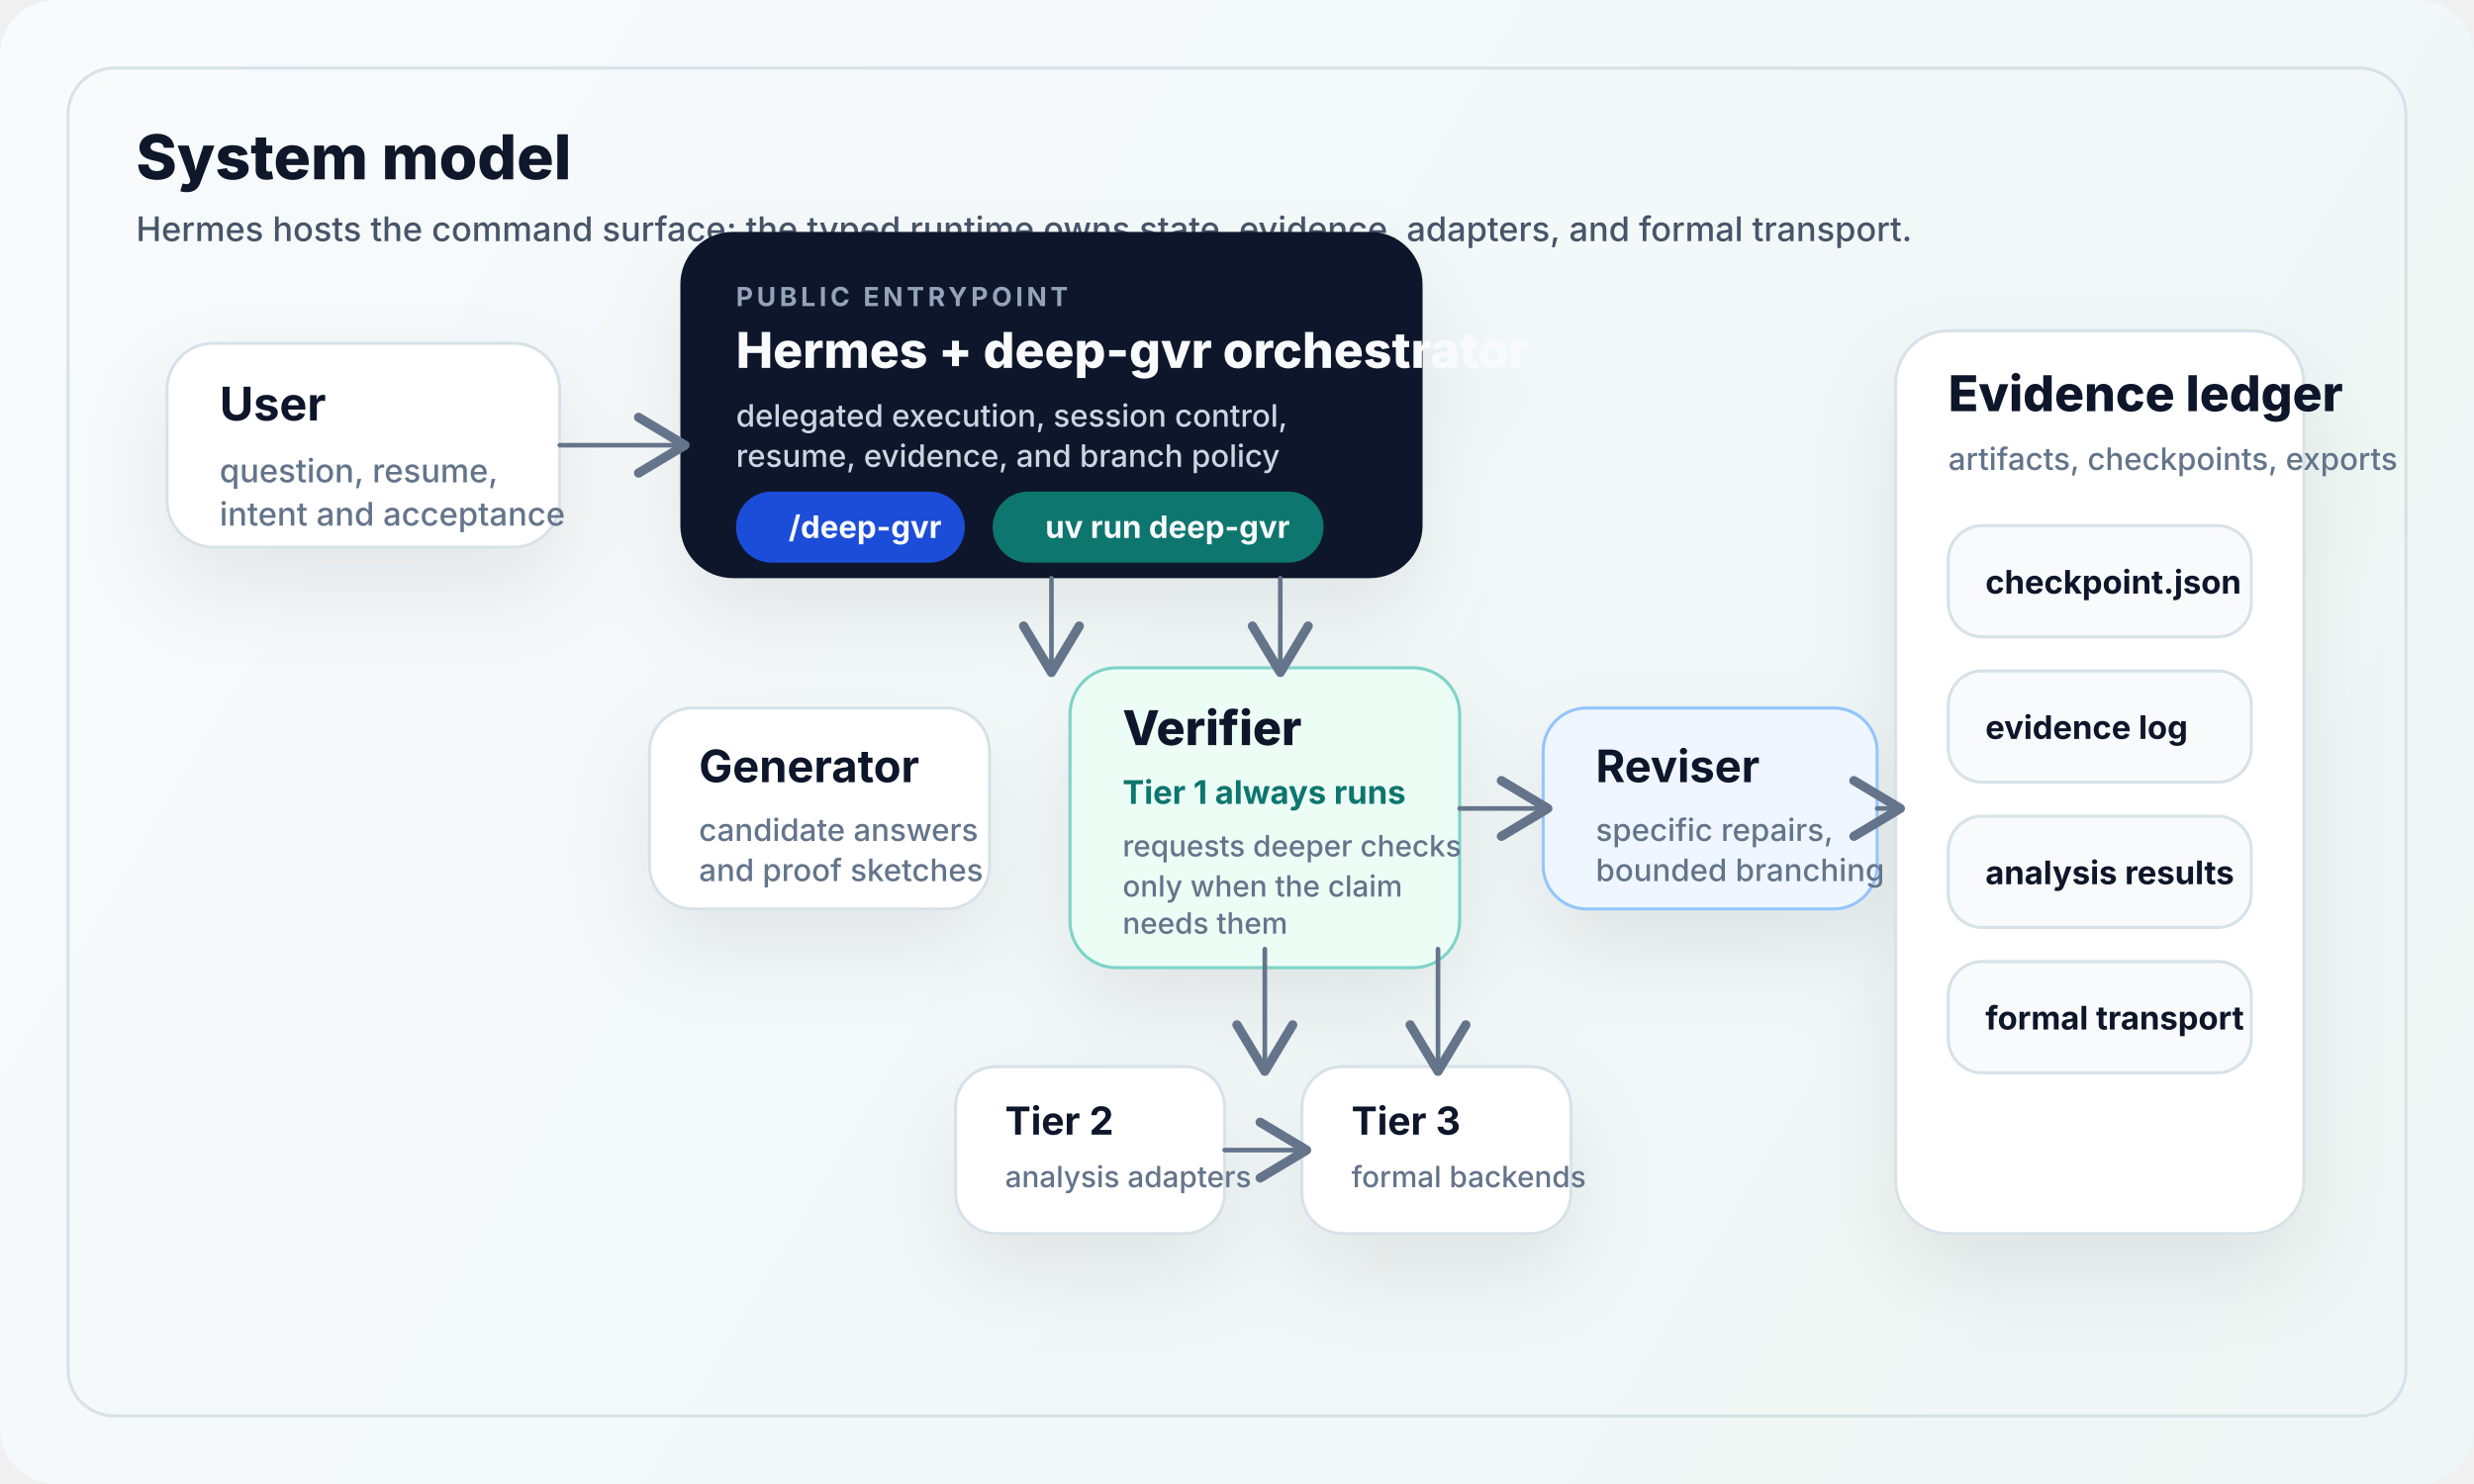
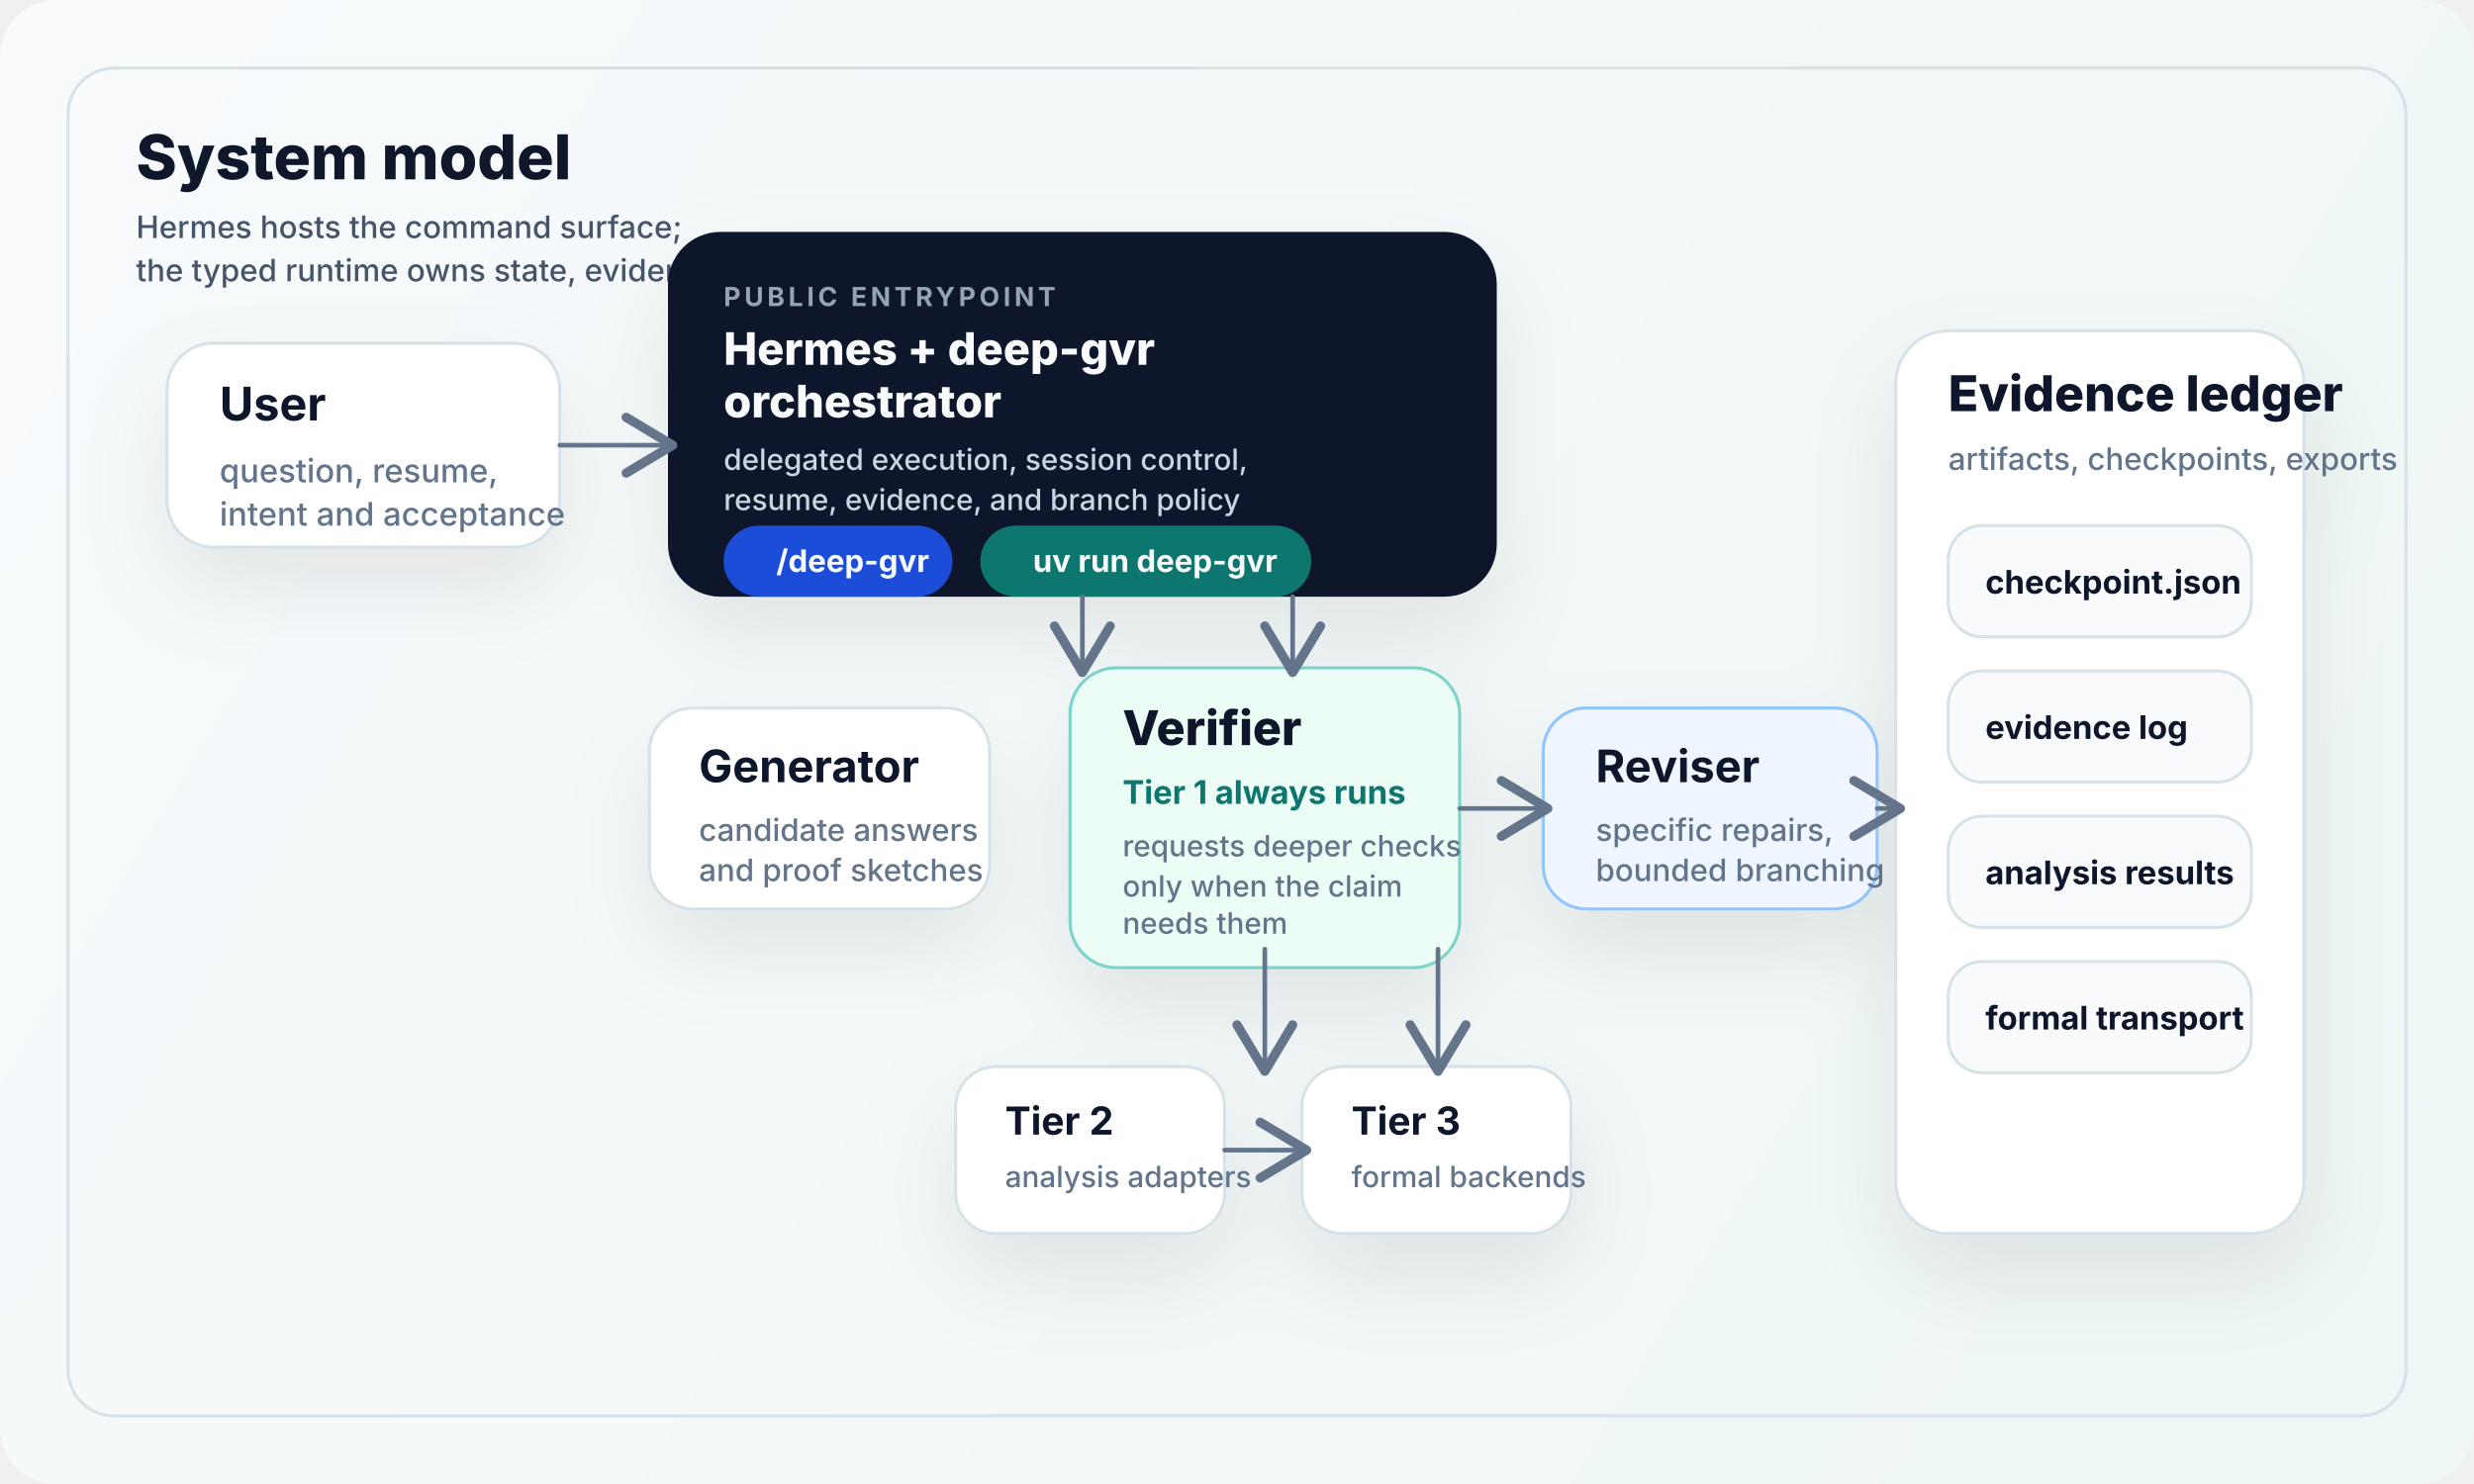
<svg xmlns="http://www.w3.org/2000/svg" width="1600" height="960" viewBox="0 0 1600 960" fill="none">
  <defs>
    <linearGradient id="bg" x1="60" y1="40" x2="1540" y2="920" gradientUnits="userSpaceOnUse">
      <stop stop-color="#F8FAFC" />
      <stop offset="1" stop-color="#EEF7F5" />
    </linearGradient>
    <filter id="shadow" x="0" y="0" width="1600" height="960" filterUnits="userSpaceOnUse" color-interpolation-filters="sRGB">
      <feDropShadow dx="0" dy="26" stdDeviation="28" flood-color="#0F172A" flood-opacity="0.08" />
    </filter>
    <marker id="arrow" markerWidth="14" markerHeight="14" refX="10" refY="7" orient="auto">
      <path d="M1 1L11 7L1 13" fill="none" stroke="#64748B" stroke-width="2" stroke-linecap="round" stroke-linejoin="round" />
    </marker>
  </defs>
  <rect width="1600" height="960" rx="36" fill="url(#bg)" />
  <rect x="44" y="44" width="1512" height="872" rx="30" stroke="#D7E2E8" stroke-width="2" />
  <text x="88" y="116" fill="#0F172A" font-family="Inter, Arial, sans-serif" font-size="40" font-weight="800">System model</text>
-   <text x="88" y="156" fill="#475569" font-family="Inter, Arial, sans-serif" font-size="22" font-weight="500">Hermes hosts the command surface; the typed runtime owns state, evidence, adapters, and formal transport.</text>
+   <text x="88" y="154" fill="#475569" font-family="Inter, Arial, sans-serif" font-size="20" font-weight="500">Hermes hosts the command surface;</text>
+   <text x="88" y="182" fill="#475569" font-family="Inter, Arial, sans-serif" font-size="20" font-weight="500">the typed runtime owns state, evidence, adapters, and formal transport.</text>
  <g filter="url(#shadow)">
    <rect x="108" y="222" width="254" height="132" rx="30" fill="#FFFFFF" stroke="#D7E2E8" stroke-width="2" />
    <text x="142" y="272" fill="#0F172A" font-family="Inter, Arial, sans-serif" font-size="30" font-weight="700">User</text>
    <text x="142" y="312" fill="#64748B" font-family="Inter, Arial, sans-serif" font-size="21" font-weight="500">question, resume,</text>
    <text x="142" y="340" fill="#64748B" font-family="Inter, Arial, sans-serif" font-size="21" font-weight="500">intent and acceptance</text>
-     <rect x="440" y="150" width="480" height="224" rx="34" fill="#0F172A" />
-     <text x="476" y="198" fill="#94A3B8" font-family="Inter, Arial, sans-serif" font-size="17" font-weight="700" letter-spacing="0.14em">PUBLIC ENTRYPOINT</text>
-     <text x="476" y="238" fill="#F8FAFC" font-family="Inter, Arial, sans-serif" font-size="32" font-weight="800">Hermes + deep-gvr orchestrator</text>
-     <text x="476" y="276" fill="#CBD5E1" font-family="Inter, Arial, sans-serif" font-size="20" font-weight="500">delegated execution, session control,</text>
-     <text x="476" y="302" fill="#CBD5E1" font-family="Inter, Arial, sans-serif" font-size="20" font-weight="500">resume, evidence, and branch policy</text>
-     <rect x="476" y="318" width="148" height="46" rx="23" fill="#1D4ED8" />
-     <text x="510" y="348" fill="#F8FAFC" font-family="Inter, Arial, sans-serif" font-size="20" font-weight="700">/deep-gvr</text>
-     <rect x="642" y="318" width="214" height="46" rx="23" fill="#0F766E" />
-     <text x="676" y="348" fill="#F8FAFC" font-family="Inter, Arial, sans-serif" font-size="20" font-weight="700">uv run deep-gvr</text>
+     <rect x="432" y="150" width="536" height="236" rx="34" fill="#0F172A" />
+     <text x="468" y="198" fill="#94A3B8" font-family="Inter, Arial, sans-serif" font-size="17" font-weight="700" letter-spacing="0.14em">PUBLIC ENTRYPOINT</text>
+     <text x="468" y="236" fill="#F8FAFC" font-family="Inter, Arial, sans-serif" font-size="29" font-weight="800">Hermes + deep-gvr</text>
+     <text x="468" y="270" fill="#F8FAFC" font-family="Inter, Arial, sans-serif" font-size="29" font-weight="800">orchestrator</text>
+     <text x="468" y="304" fill="#CBD5E1" font-family="Inter, Arial, sans-serif" font-size="19" font-weight="500">delegated execution, session control,</text>
+     <text x="468" y="330" fill="#CBD5E1" font-family="Inter, Arial, sans-serif" font-size="19" font-weight="500">resume, evidence, and branch policy</text>
+     <rect x="468" y="340" width="148" height="46" rx="23" fill="#1D4ED8" />
+     <text x="502" y="370" fill="#F8FAFC" font-family="Inter, Arial, sans-serif" font-size="20" font-weight="700">/deep-gvr</text>
+     <rect x="634" y="340" width="214" height="46" rx="23" fill="#0F766E" />
+     <text x="668" y="370" fill="#F8FAFC" font-family="Inter, Arial, sans-serif" font-size="20" font-weight="700">uv run deep-gvr</text>
    <rect x="420" y="458" width="220" height="130" rx="28" fill="#FFFFFF" stroke="#D7E2E8" stroke-width="2" />
    <text x="452" y="506" fill="#0F172A" font-family="Inter, Arial, sans-serif" font-size="29" font-weight="700">Generator</text>
    <text x="452" y="544" fill="#64748B" font-family="Inter, Arial, sans-serif" font-size="20" font-weight="500">candidate answers</text>
    <text x="452" y="570" fill="#64748B" font-family="Inter, Arial, sans-serif" font-size="20" font-weight="500">and proof sketches</text>
    <rect x="692" y="432" width="252" height="194" rx="30" fill="#ECFDF5" stroke="#7DD3C7" stroke-width="2" />
    <text x="726" y="482" fill="#0F172A" font-family="Inter, Arial, sans-serif" font-size="31" font-weight="800">Verifier</text>
    <text x="726" y="520" fill="#0F766E" font-family="Inter, Arial, sans-serif" font-size="21" font-weight="700">Tier 1 always runs</text>
    <text x="726" y="554" fill="#64748B" font-family="Inter, Arial, sans-serif" font-size="19" font-weight="500">requests deeper checks</text>
    <text x="726" y="580" fill="#64748B" font-family="Inter, Arial, sans-serif" font-size="19" font-weight="500">only when the claim</text>
    <text x="726" y="604" fill="#64748B" font-family="Inter, Arial, sans-serif" font-size="19" font-weight="500">needs them</text>
    <rect x="998" y="458" width="216" height="130" rx="28" fill="#EFF6FF" stroke="#93C5FD" stroke-width="2" />
    <text x="1032" y="506" fill="#0F172A" font-family="Inter, Arial, sans-serif" font-size="29" font-weight="700">Reviser</text>
    <text x="1032" y="544" fill="#64748B" font-family="Inter, Arial, sans-serif" font-size="20" font-weight="500">specific repairs,</text>
    <text x="1032" y="570" fill="#64748B" font-family="Inter, Arial, sans-serif" font-size="20" font-weight="500">bounded branching</text>
    <rect x="618" y="690" width="174" height="108" rx="26" fill="#FFFFFF" stroke="#D7E2E8" stroke-width="2" />
    <text x="650" y="734" fill="#0F172A" font-family="Inter, Arial, sans-serif" font-size="25" font-weight="700">Tier 2</text>
    <text x="650" y="768" fill="#64748B" font-family="Inter, Arial, sans-serif" font-size="19" font-weight="500">analysis adapters</text>
    <rect x="842" y="690" width="174" height="108" rx="26" fill="#FFFFFF" stroke="#D7E2E8" stroke-width="2" />
    <text x="874" y="734" fill="#0F172A" font-family="Inter, Arial, sans-serif" font-size="25" font-weight="700">Tier 3</text>
    <text x="874" y="768" fill="#64748B" font-family="Inter, Arial, sans-serif" font-size="19" font-weight="500">formal backends</text>
    <rect x="1226" y="214" width="264" height="584" rx="34" fill="#FFFFFF" stroke="#D7E2E8" stroke-width="2" />
    <text x="1260" y="266" fill="#0F172A" font-family="Inter, Arial, sans-serif" font-size="32" font-weight="800">Evidence ledger</text>
    <text x="1260" y="304" fill="#64748B" font-family="Inter, Arial, sans-serif" font-size="20" font-weight="500">artifacts, checkpoints, exports</text>
    <rect x="1260" y="340" width="196" height="72" rx="22" fill="#F8FAFC" stroke="#D7E2E8" stroke-width="2" />
    <text x="1284" y="384" fill="#0F172A" font-family="Inter, Arial, sans-serif" font-size="21" font-weight="700">checkpoint.json</text>
    <rect x="1260" y="434" width="196" height="72" rx="22" fill="#F8FAFC" stroke="#D7E2E8" stroke-width="2" />
    <text x="1284" y="478" fill="#0F172A" font-family="Inter, Arial, sans-serif" font-size="21" font-weight="700">evidence log</text>
    <rect x="1260" y="528" width="196" height="72" rx="22" fill="#F8FAFC" stroke="#D7E2E8" stroke-width="2" />
    <text x="1284" y="572" fill="#0F172A" font-family="Inter, Arial, sans-serif" font-size="21" font-weight="700">analysis results</text>
    <rect x="1260" y="622" width="196" height="72" rx="22" fill="#F8FAFC" stroke="#D7E2E8" stroke-width="2" />
    <text x="1284" y="666" fill="#0F172A" font-family="Inter, Arial, sans-serif" font-size="21" font-weight="700">formal transport</text>
  </g>
-   <path d="M362 288H440" stroke="#64748B" stroke-width="3" stroke-linecap="round" marker-end="url(#arrow)" />
-   <path d="M680 374V432" stroke="#64748B" stroke-width="3" stroke-linecap="round" marker-end="url(#arrow)" />
-   <path d="M828 374V432" stroke="#64748B" stroke-width="3" stroke-linecap="round" marker-end="url(#arrow)" />
+   <path d="M362 288H432" stroke="#64748B" stroke-width="3" stroke-linecap="round" marker-end="url(#arrow)" />
+   <path d="M700 386V432" stroke="#64748B" stroke-width="3" stroke-linecap="round" marker-end="url(#arrow)" />
+   <path d="M836 386V432" stroke="#64748B" stroke-width="3" stroke-linecap="round" marker-end="url(#arrow)" />
  <path d="M944 523H998" stroke="#64748B" stroke-width="3" stroke-linecap="round" marker-end="url(#arrow)" />
  <path d="M818 614V690" stroke="#64748B" stroke-width="3" stroke-linecap="round" marker-end="url(#arrow)" />
  <path d="M930 614V690" stroke="#64748B" stroke-width="3" stroke-linecap="round" marker-end="url(#arrow)" />
  <path d="M1214 523H1226" stroke="#64748B" stroke-width="3" stroke-linecap="round" marker-end="url(#arrow)" />
  <path d="M792 744H842" stroke="#64748B" stroke-width="3" stroke-linecap="round" marker-end="url(#arrow)" />
</svg>
